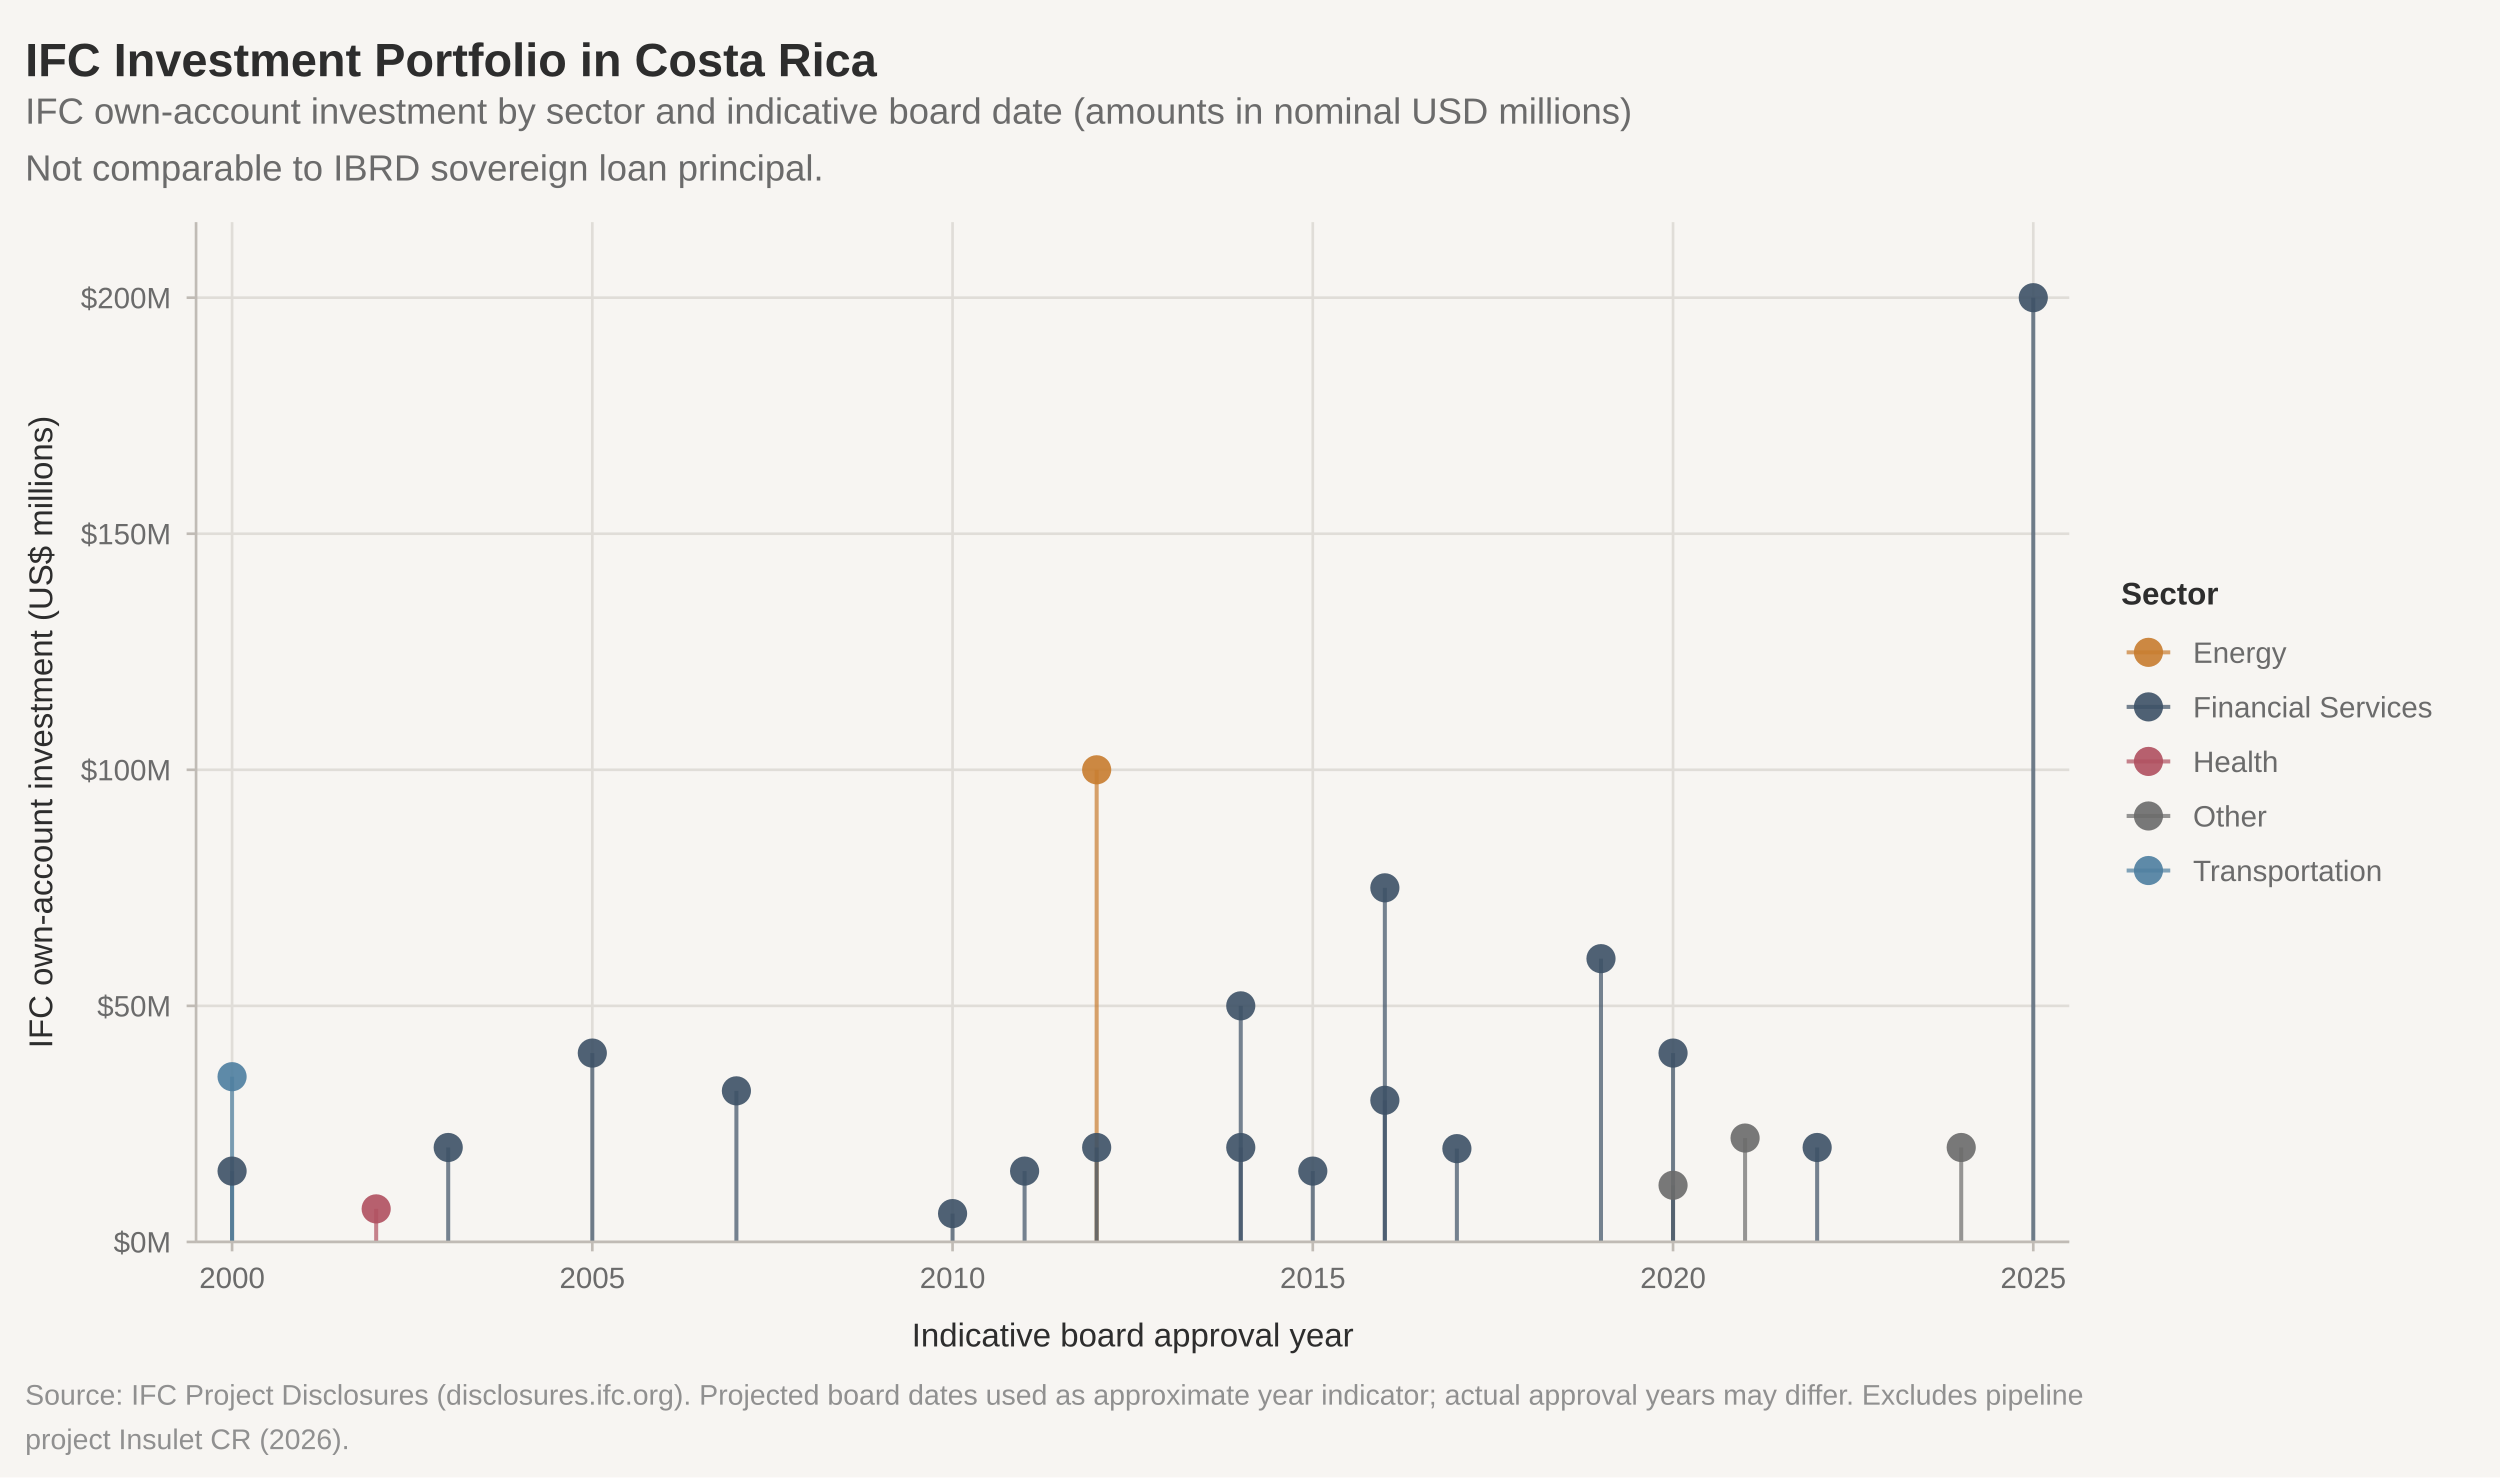
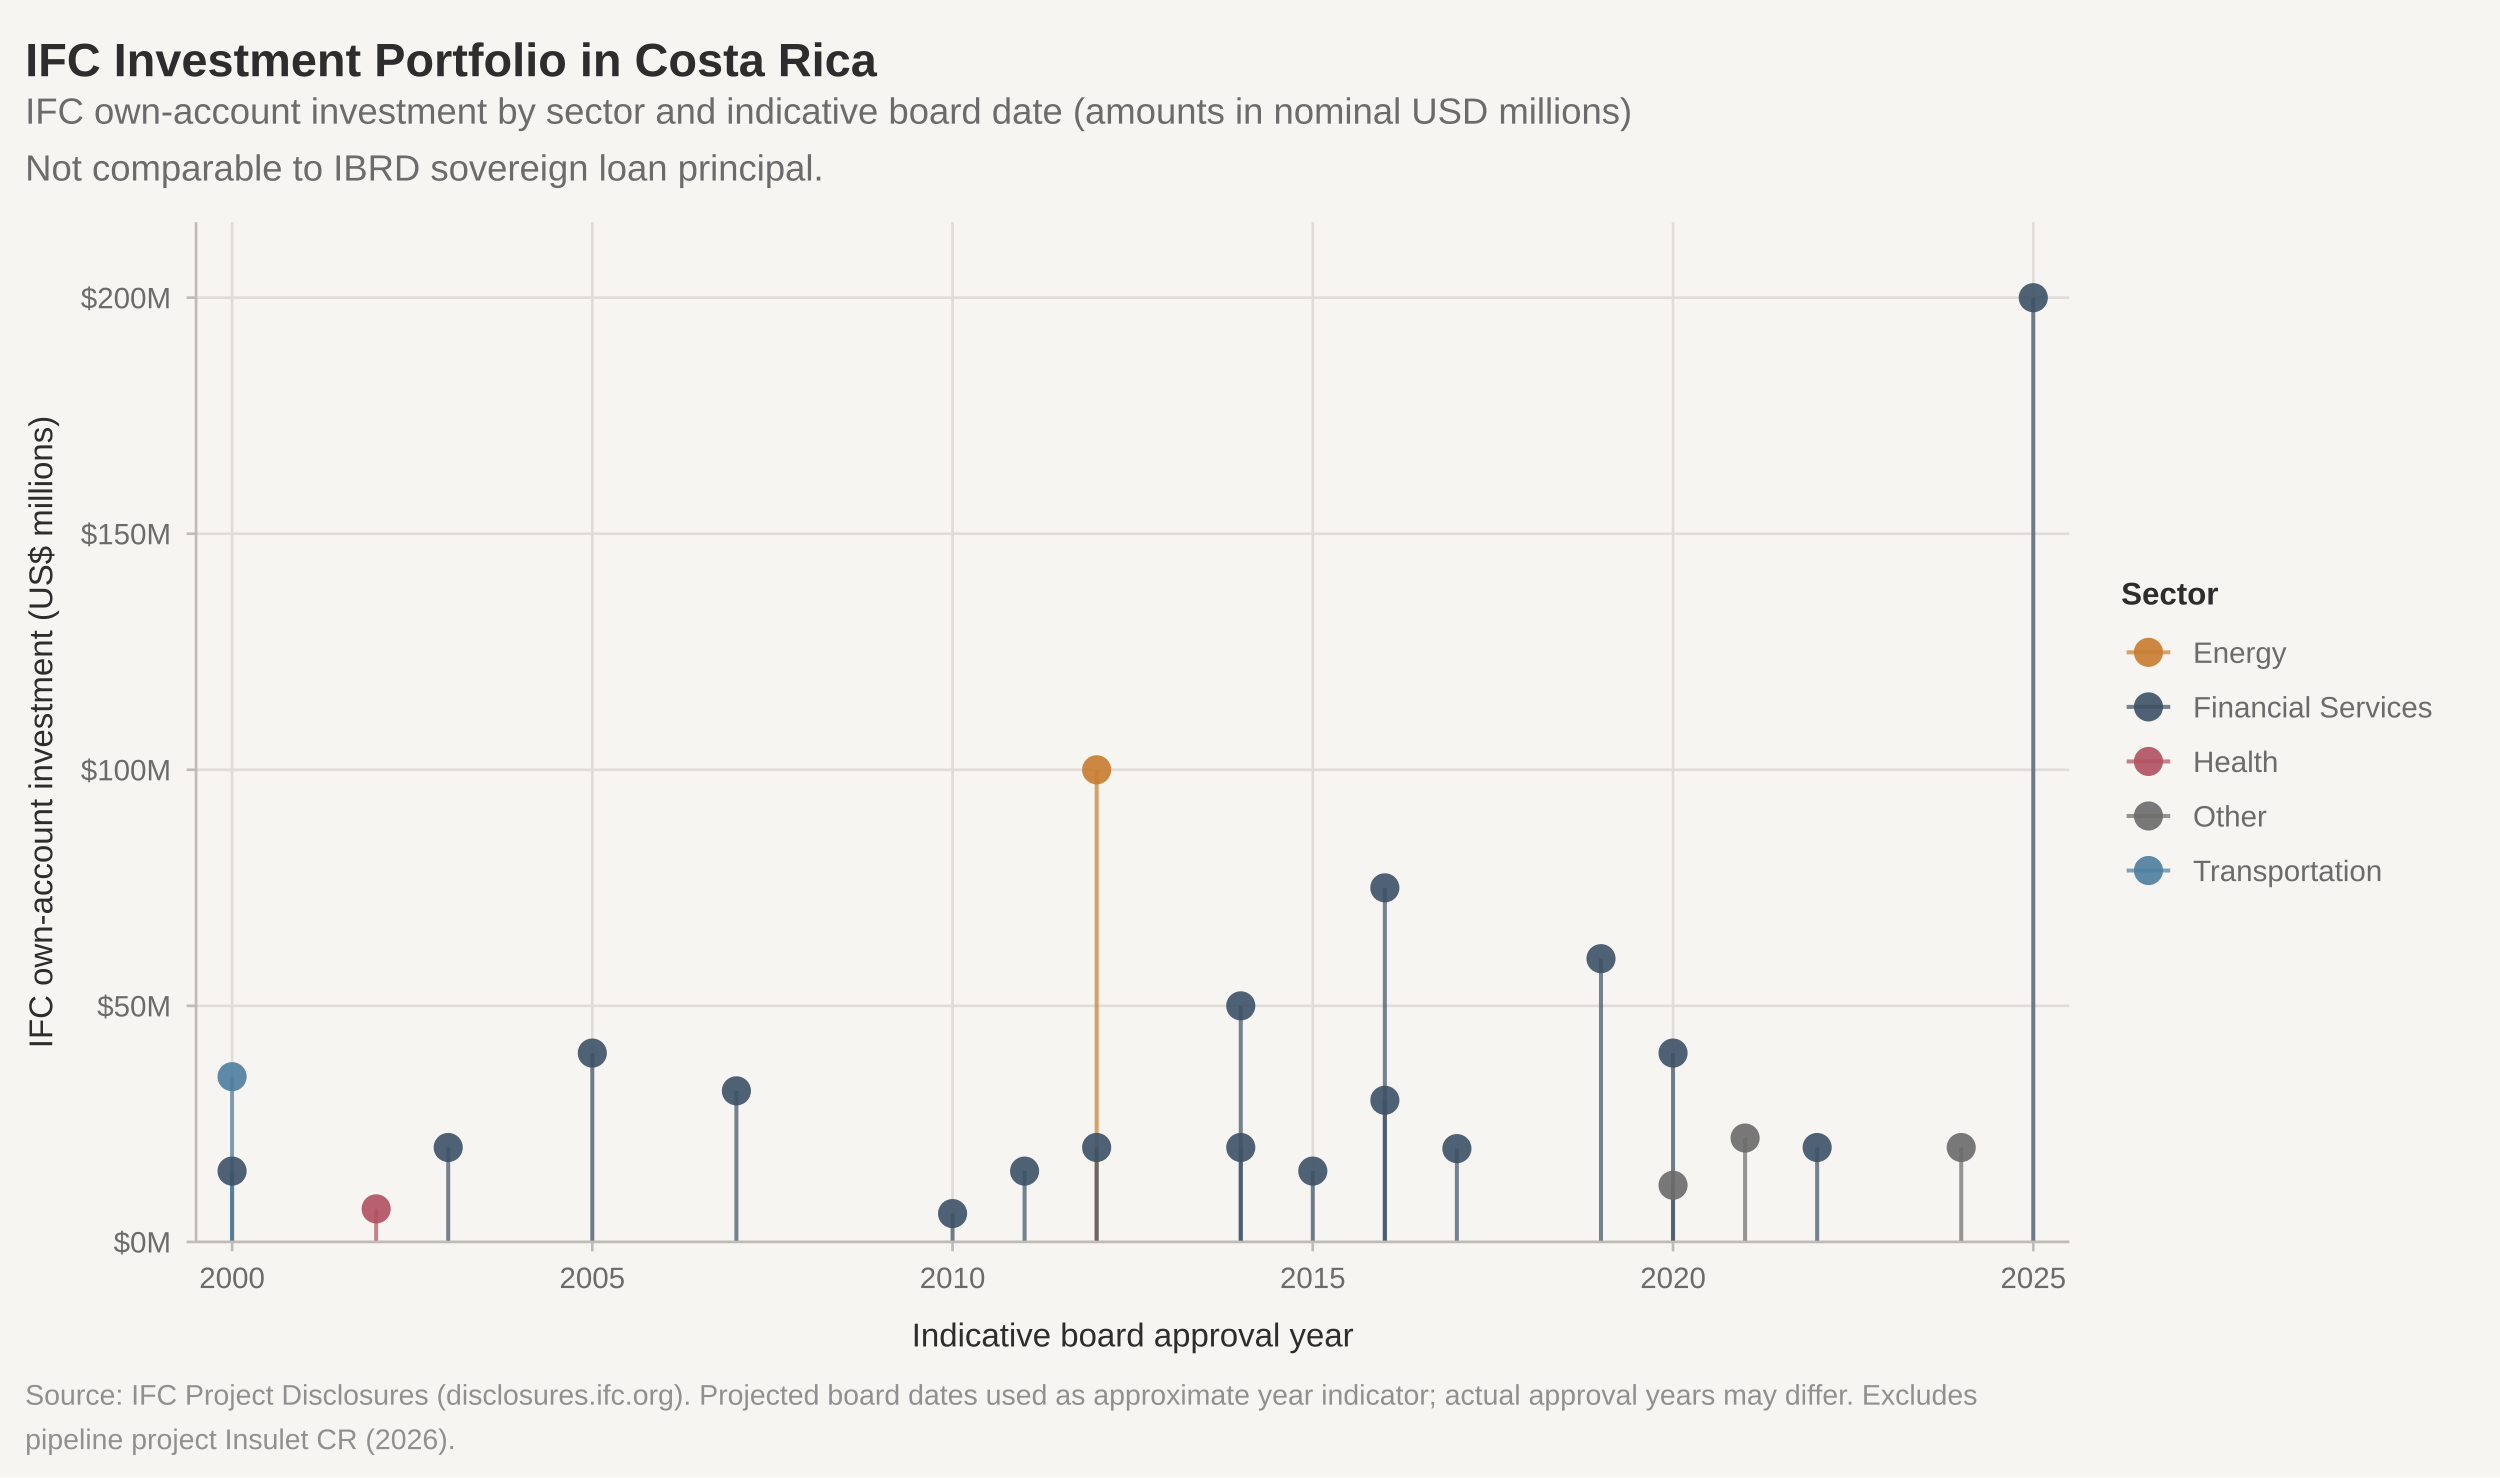
<svg xmlns="http://www.w3.org/2000/svg" class="svglite" width="792.00pt" height="468.00pt" viewBox="0 0 792.00 468.00">
  <defs>
    <style type="text/css">
    .svglite line, .svglite polyline, .svglite polygon, .svglite path, .svglite rect, .svglite circle {
      fill: none;
      stroke: #000000;
      stroke-linecap: round;
      stroke-linejoin: round;
      stroke-miterlimit: 10.00;
    }
    .svglite text {
      white-space: pre;
    }
  </style>
  </defs>
  <rect width="100%" height="100%" style="stroke: none; fill: #F7F5F2;" />
  <defs>
    <clipPath id="cpMC4wMHw3OTIuMDB8MC4wMHw0NjguMDA=">
      <rect x="0.00" y="0.00" width="792.00" height="468.00" />
    </clipPath>
  </defs>
  <g clip-path="url(#cpMC4wMHw3OTIuMDB8MC4wMHw0NjguMDA=)">
    <rect x="0" y="-0" width="792.00" height="468.00" style="stroke-width: 1.07; stroke: none; fill: #F7F5F2;" />
  </g>
  <defs>
    <clipPath id="cpNjIuMTF8NjU1LjU1fDcwLjM3fDM5My40NA==">
      <rect x="62.11" y="70.37" width="593.45" height="323.07" />
    </clipPath>
  </defs>
  <g clip-path="url(#cpNjIuMTF8NjU1LjU1fDcwLjM3fDM5My40NA==)">
    <rect x="62.11" y="70.37" width="593.45" height="323.07" style="stroke-width: 1.07; stroke: none; fill: #F7F5F2;" />
    <polyline points="62.11,393.44 655.55,393.44 " style="stroke-width: 0.85; stroke: #E0DDD8; stroke-linecap: butt;" />
    <polyline points="62.11,318.65 655.55,318.65 " style="stroke-width: 0.85; stroke: #E0DDD8; stroke-linecap: butt;" />
    <polyline points="62.11,243.87 655.55,243.87 " style="stroke-width: 0.85; stroke: #E0DDD8; stroke-linecap: butt;" />
    <polyline points="62.11,169.09 655.55,169.09 " style="stroke-width: 0.85; stroke: #E0DDD8; stroke-linecap: butt;" />
    <polyline points="62.11,94.30 655.55,94.30 " style="stroke-width: 0.85; stroke: #E0DDD8; stroke-linecap: butt;" />
    <polyline points="73.52,393.44 73.52,70.37 " style="stroke-width: 0.85; stroke: #E0DDD8; stroke-linecap: butt;" />
    <polyline points="187.64,393.44 187.64,70.37 " style="stroke-width: 0.85; stroke: #E0DDD8; stroke-linecap: butt;" />
    <polyline points="301.77,393.44 301.77,70.37 " style="stroke-width: 0.85; stroke: #E0DDD8; stroke-linecap: butt;" />
    <polyline points="415.89,393.44 415.89,70.37 " style="stroke-width: 0.85; stroke: #E0DDD8; stroke-linecap: butt;" />
    <polyline points="530.02,393.44 530.02,70.37 " style="stroke-width: 0.85; stroke: #E0DDD8; stroke-linecap: butt;" />
    <polyline points="644.14,393.44 644.14,70.37 " style="stroke-width: 0.85; stroke: #E0DDD8; stroke-linecap: butt;" />
    <line x1="73.52" y1="371.00" x2="73.52" y2="393.44" style="stroke-width: 1.28; stroke: #3D5166; stroke-opacity: 0.70; stroke-linecap: butt;" />
    <line x1="73.52" y1="341.09" x2="73.52" y2="393.44" style="stroke-width: 1.28; stroke: #4E7FA0; stroke-opacity: 0.70; stroke-linecap: butt;" />
    <line x1="119.17" y1="382.97" x2="119.17" y2="393.44" style="stroke-width: 1.28; stroke: #B05060; stroke-opacity: 0.70; stroke-linecap: butt;" />
    <line x1="141.99" y1="363.52" x2="141.99" y2="393.44" style="stroke-width: 1.28; stroke: #3D5166; stroke-opacity: 0.70; stroke-linecap: butt;" />
    <line x1="187.64" y1="333.61" x2="187.64" y2="393.44" style="stroke-width: 1.28; stroke: #3D5166; stroke-opacity: 0.70; stroke-linecap: butt;" />
    <line x1="233.29" y1="345.58" x2="233.29" y2="393.44" style="stroke-width: 1.28; stroke: #3D5166; stroke-opacity: 0.70; stroke-linecap: butt;" />
    <line x1="301.77" y1="384.46" x2="301.77" y2="393.44" style="stroke-width: 1.28; stroke: #3D5166; stroke-opacity: 0.70; stroke-linecap: butt;" />
    <line x1="324.59" y1="371.00" x2="324.59" y2="393.44" style="stroke-width: 1.28; stroke: #3D5166; stroke-opacity: 0.70; stroke-linecap: butt;" />
    <line x1="347.42" y1="243.87" x2="347.42" y2="393.44" style="stroke-width: 1.28; stroke: #C87D2F; stroke-opacity: 0.70; stroke-linecap: butt;" />
    <line x1="347.42" y1="363.52" x2="347.42" y2="393.44" style="stroke-width: 1.28; stroke: #3D5166; stroke-opacity: 0.70; stroke-linecap: butt;" />
    <line x1="393.07" y1="318.65" x2="393.07" y2="393.44" style="stroke-width: 1.28; stroke: #3D5166; stroke-opacity: 0.70; stroke-linecap: butt;" />
    <line x1="393.07" y1="363.52" x2="393.07" y2="393.44" style="stroke-width: 1.28; stroke: #3D5166; stroke-opacity: 0.70; stroke-linecap: butt;" />
    <line x1="415.89" y1="371.00" x2="415.89" y2="393.44" style="stroke-width: 1.28; stroke: #3D5166; stroke-opacity: 0.70; stroke-linecap: butt;" />
    <line x1="438.72" y1="281.26" x2="438.72" y2="393.44" style="stroke-width: 1.28; stroke: #3D5166; stroke-opacity: 0.70; stroke-linecap: butt;" />
    <line x1="438.72" y1="348.57" x2="438.72" y2="393.44" style="stroke-width: 1.28; stroke: #3D5166; stroke-opacity: 0.70; stroke-linecap: butt;" />
    <line x1="461.54" y1="363.88" x2="461.54" y2="393.44" style="stroke-width: 1.28; stroke: #3D5166; stroke-opacity: 0.70; stroke-linecap: butt;" />
    <line x1="507.19" y1="303.70" x2="507.19" y2="393.44" style="stroke-width: 1.28; stroke: #3D5166; stroke-opacity: 0.70; stroke-linecap: butt;" />
    <line x1="530.02" y1="375.49" x2="530.02" y2="393.44" style="stroke-width: 1.28; stroke: #6B6B6B; stroke-opacity: 0.70; stroke-linecap: butt;" />
    <line x1="530.02" y1="333.61" x2="530.02" y2="393.44" style="stroke-width: 1.28; stroke: #3D5166; stroke-opacity: 0.70; stroke-linecap: butt;" />
    <line x1="552.84" y1="360.53" x2="552.84" y2="393.44" style="stroke-width: 1.28; stroke: #6B6B6B; stroke-opacity: 0.70; stroke-linecap: butt;" />
    <line x1="575.67" y1="363.52" x2="575.67" y2="393.44" style="stroke-width: 1.28; stroke: #3D5166; stroke-opacity: 0.70; stroke-linecap: butt;" />
    <line x1="621.31" y1="363.52" x2="621.31" y2="393.44" style="stroke-width: 1.28; stroke: #6B6B6B; stroke-opacity: 0.70; stroke-linecap: butt;" />
    <line x1="644.14" y1="94.30" x2="644.14" y2="393.44" style="stroke-width: 1.28; stroke: #3D5166; stroke-opacity: 0.70; stroke-linecap: butt;" />
    <circle cx="73.52" cy="371.00" r="4.62" style="stroke-width: 0.71; stroke: none; fill: #3D5166; fill-opacity: 0.90;" />
    <circle cx="73.52" cy="341.09" r="4.62" style="stroke-width: 0.71; stroke: none; fill: #4E7FA0; fill-opacity: 0.90;" />
    <circle cx="119.17" cy="382.97" r="4.62" style="stroke-width: 0.71; stroke: none; fill: #B05060; fill-opacity: 0.90;" />
    <circle cx="141.99" cy="363.52" r="4.62" style="stroke-width: 0.71; stroke: none; fill: #3D5166; fill-opacity: 0.90;" />
    <circle cx="187.64" cy="333.61" r="4.62" style="stroke-width: 0.71; stroke: none; fill: #3D5166; fill-opacity: 0.90;" />
    <circle cx="233.29" cy="345.58" r="4.62" style="stroke-width: 0.71; stroke: none; fill: #3D5166; fill-opacity: 0.90;" />
    <circle cx="301.77" cy="384.46" r="4.62" style="stroke-width: 0.71; stroke: none; fill: #3D5166; fill-opacity: 0.90;" />
    <circle cx="324.59" cy="371.00" r="4.62" style="stroke-width: 0.71; stroke: none; fill: #3D5166; fill-opacity: 0.90;" />
    <circle cx="347.42" cy="243.87" r="4.62" style="stroke-width: 0.71; stroke: none; fill: #C87D2F; fill-opacity: 0.90;" />
    <circle cx="347.42" cy="363.52" r="4.62" style="stroke-width: 0.71; stroke: none; fill: #3D5166; fill-opacity: 0.90;" />
    <circle cx="393.07" cy="318.65" r="4.62" style="stroke-width: 0.71; stroke: none; fill: #3D5166; fill-opacity: 0.90;" />
    <circle cx="393.07" cy="363.52" r="4.62" style="stroke-width: 0.71; stroke: none; fill: #3D5166; fill-opacity: 0.90;" />
    <circle cx="415.89" cy="371.00" r="4.62" style="stroke-width: 0.71; stroke: none; fill: #3D5166; fill-opacity: 0.90;" />
    <circle cx="438.72" cy="281.26" r="4.62" style="stroke-width: 0.71; stroke: none; fill: #3D5166; fill-opacity: 0.90;" />
    <circle cx="438.72" cy="348.57" r="4.62" style="stroke-width: 0.71; stroke: none; fill: #3D5166; fill-opacity: 0.90;" />
    <circle cx="461.54" cy="363.88" r="4.62" style="stroke-width: 0.71; stroke: none; fill: #3D5166; fill-opacity: 0.90;" />
    <circle cx="507.19" cy="303.70" r="4.62" style="stroke-width: 0.71; stroke: none; fill: #3D5166; fill-opacity: 0.90;" />
    <circle cx="530.02" cy="375.49" r="4.62" style="stroke-width: 0.71; stroke: none; fill: #6B6B6B; fill-opacity: 0.90;" />
    <circle cx="530.02" cy="333.61" r="4.62" style="stroke-width: 0.71; stroke: none; fill: #3D5166; fill-opacity: 0.90;" />
    <circle cx="552.84" cy="360.53" r="4.62" style="stroke-width: 0.71; stroke: none; fill: #6B6B6B; fill-opacity: 0.90;" />
    <circle cx="575.67" cy="363.52" r="4.62" style="stroke-width: 0.71; stroke: none; fill: #3D5166; fill-opacity: 0.90;" />
    <circle cx="621.31" cy="363.52" r="4.62" style="stroke-width: 0.71; stroke: none; fill: #6B6B6B; fill-opacity: 0.90;" />
    <circle cx="644.14" cy="94.30" r="4.62" style="stroke-width: 0.71; stroke: none; fill: #3D5166; fill-opacity: 0.90;" />
  </g>
  <g clip-path="url(#cpMC4wMHw3OTIuMDB8MC4wMHw0NjguMDA=)">
    <polyline points="62.11,393.44 62.11,70.37 " style="stroke-width: 0.85; stroke: #C0BBB5; stroke-linecap: butt;" />
    <text x="54.19" y="396.78" text-anchor="end" style="font-size: 9.35px;fill: #6B6B6B; font-family: &quot;Arial&quot;;" textLength="18.18px" lengthAdjust="spacingAndGlyphs">$0M</text>
    <text x="54.19" y="322.00" text-anchor="end" style="font-size: 9.35px;fill: #6B6B6B; font-family: &quot;Arial&quot;;" textLength="23.38px" lengthAdjust="spacingAndGlyphs">$50M</text>
    <text x="54.19" y="247.21" text-anchor="end" style="font-size: 9.35px;fill: #6B6B6B; font-family: &quot;Arial&quot;;" textLength="28.58px" lengthAdjust="spacingAndGlyphs">$100M</text>
    <text x="54.19" y="172.43" text-anchor="end" style="font-size: 9.35px;fill: #6B6B6B; font-family: &quot;Arial&quot;;" textLength="28.58px" lengthAdjust="spacingAndGlyphs">$150M</text>
    <text x="54.19" y="97.65" text-anchor="end" style="font-size: 9.35px;fill: #6B6B6B; font-family: &quot;Arial&quot;;" textLength="28.58px" lengthAdjust="spacingAndGlyphs">$200M</text>
    <polyline points="59.12,393.44 62.11,393.44 " style="stroke-width: 0.85; stroke: #C0BBB5; stroke-linecap: butt;" />
    <polyline points="59.12,318.65 62.11,318.65 " style="stroke-width: 0.85; stroke: #C0BBB5; stroke-linecap: butt;" />
    <polyline points="59.12,243.87 62.11,243.87 " style="stroke-width: 0.85; stroke: #C0BBB5; stroke-linecap: butt;" />
    <polyline points="59.12,169.09 62.11,169.09 " style="stroke-width: 0.85; stroke: #C0BBB5; stroke-linecap: butt;" />
    <polyline points="59.12,94.30 62.11,94.30 " style="stroke-width: 0.85; stroke: #C0BBB5; stroke-linecap: butt;" />
    <polyline points="62.11,393.44 655.55,393.44 " style="stroke-width: 0.85; stroke: #C0BBB5; stroke-linecap: butt;" />
    <polyline points="73.52,396.43 73.52,393.44 " style="stroke-width: 0.85; stroke: #C0BBB5; stroke-linecap: butt;" />
    <polyline points="187.64,396.43 187.64,393.44 " style="stroke-width: 0.85; stroke: #C0BBB5; stroke-linecap: butt;" />
    <polyline points="301.77,396.43 301.77,393.44 " style="stroke-width: 0.85; stroke: #C0BBB5; stroke-linecap: butt;" />
    <polyline points="415.89,396.43 415.89,393.44 " style="stroke-width: 0.85; stroke: #C0BBB5; stroke-linecap: butt;" />
    <polyline points="530.02,396.43 530.02,393.44 " style="stroke-width: 0.85; stroke: #C0BBB5; stroke-linecap: butt;" />
    <polyline points="644.14,396.43 644.14,393.44 " style="stroke-width: 0.85; stroke: #C0BBB5; stroke-linecap: butt;" />
    <text x="73.52" y="408.05" text-anchor="middle" style="font-size: 9.35px;fill: #6B6B6B; font-family: &quot;Arial&quot;;" textLength="20.79px" lengthAdjust="spacingAndGlyphs">2000</text>
    <text x="187.64" y="408.05" text-anchor="middle" style="font-size: 9.35px;fill: #6B6B6B; font-family: &quot;Arial&quot;;" textLength="20.79px" lengthAdjust="spacingAndGlyphs">2005</text>
    <text x="301.77" y="408.05" text-anchor="middle" style="font-size: 9.35px;fill: #6B6B6B; font-family: &quot;Arial&quot;;" textLength="20.79px" lengthAdjust="spacingAndGlyphs">2010</text>
    <text x="415.89" y="408.05" text-anchor="middle" style="font-size: 9.35px;fill: #6B6B6B; font-family: &quot;Arial&quot;;" textLength="20.79px" lengthAdjust="spacingAndGlyphs">2015</text>
    <text x="530.02" y="408.05" text-anchor="middle" style="font-size: 9.35px;fill: #6B6B6B; font-family: &quot;Arial&quot;;" textLength="20.79px" lengthAdjust="spacingAndGlyphs">2020</text>
    <text x="644.14" y="408.05" text-anchor="middle" style="font-size: 9.35px;fill: #6B6B6B; font-family: &quot;Arial&quot;;" textLength="20.79px" lengthAdjust="spacingAndGlyphs">2025</text>
    <text x="358.83" y="426.55" text-anchor="middle" style="font-size: 10.45px;fill: #2D2D2D; font-family: &quot;Arial&quot;;" textLength="139.82px" lengthAdjust="spacingAndGlyphs">Indicative board approval year</text>
    <text transform="translate(16.54,231.90) rotate(-90)" text-anchor="middle" style="font-size: 10.45px;fill: #2D2D2D; font-family: &quot;Arial&quot;;" textLength="200.13px" lengthAdjust="spacingAndGlyphs">IFC own-account investment (US$ millions)</text>
    <rect x="666.51" y="177.89" width="109.55" height="112.00" style="stroke-width: 1.07; stroke: none; fill: #F7F5F2;" />
    <text x="671.99" y="191.50" style="font-size: 9.90px; font-weight: bold;fill: #2D2D2D; font-family: &quot;Arial&quot;;" textLength="30.79px" lengthAdjust="spacingAndGlyphs">Sector</text>
    <rect x="671.99" y="198.02" width="17.28" height="17.28" style="stroke-width: 1.07; stroke: none; fill: #F7F5F2;" />
    <line x1="673.72" y1="206.66" x2="687.54" y2="206.66" style="stroke-width: 1.28; stroke: #C87D2F; stroke-opacity: 0.70; stroke-linecap: butt;" />
    <circle cx="680.63" cy="206.66" r="4.62" style="stroke-width: 0.71; stroke: none; fill: #C87D2F; fill-opacity: 0.90;" />
    <rect x="671.99" y="215.30" width="17.28" height="17.28" style="stroke-width: 1.07; stroke: none; fill: #F7F5F2;" />
    <line x1="673.72" y1="223.94" x2="687.54" y2="223.94" style="stroke-width: 1.28; stroke: #3D5166; stroke-opacity: 0.70; stroke-linecap: butt;" />
    <circle cx="680.63" cy="223.94" r="4.62" style="stroke-width: 0.71; stroke: none; fill: #3D5166; fill-opacity: 0.90;" />
    <rect x="671.99" y="232.58" width="17.28" height="17.28" style="stroke-width: 1.07; stroke: none; fill: #F7F5F2;" />
    <line x1="673.72" y1="241.22" x2="687.54" y2="241.22" style="stroke-width: 1.28; stroke: #B05060; stroke-opacity: 0.70; stroke-linecap: butt;" />
    <circle cx="680.63" cy="241.22" r="4.62" style="stroke-width: 0.71; stroke: none; fill: #B05060; fill-opacity: 0.90;" />
    <rect x="671.99" y="249.86" width="17.28" height="17.28" style="stroke-width: 1.07; stroke: none; fill: #F7F5F2;" />
    <line x1="673.72" y1="258.50" x2="687.54" y2="258.50" style="stroke-width: 1.28; stroke: #6B6B6B; stroke-opacity: 0.70; stroke-linecap: butt;" />
    <circle cx="680.63" cy="258.50" r="4.62" style="stroke-width: 0.71; stroke: none; fill: #6B6B6B; fill-opacity: 0.90;" />
    <rect x="671.99" y="267.14" width="17.28" height="17.28" style="stroke-width: 1.07; stroke: none; fill: #F7F5F2;" />
    <line x1="673.72" y1="275.78" x2="687.54" y2="275.78" style="stroke-width: 1.28; stroke: #4E7FA0; stroke-opacity: 0.70; stroke-linecap: butt;" />
    <circle cx="680.63" cy="275.78" r="4.62" style="stroke-width: 0.71; stroke: none; fill: #4E7FA0; fill-opacity: 0.90;" />
    <text x="694.75" y="210.00" style="font-size: 9.35px;fill: #6B6B6B; font-family: &quot;Arial&quot;;" textLength="29.61px" lengthAdjust="spacingAndGlyphs">Energy</text>
    <text x="694.75" y="227.28" style="font-size: 9.35px;fill: #6B6B6B; font-family: &quot;Arial&quot;;" textLength="75.83px" lengthAdjust="spacingAndGlyphs">Financial Services</text>
    <text x="694.75" y="244.56" style="font-size: 9.35px;fill: #6B6B6B; font-family: &quot;Arial&quot;;" textLength="27.01px" lengthAdjust="spacingAndGlyphs">Health</text>
    <text x="694.75" y="261.84" style="font-size: 9.35px;fill: #6B6B6B; font-family: &quot;Arial&quot;;" textLength="23.38px" lengthAdjust="spacingAndGlyphs">Other</text>
    <text x="694.75" y="279.12" style="font-size: 9.35px;fill: #6B6B6B; font-family: &quot;Arial&quot;;" textLength="59.92px" lengthAdjust="spacingAndGlyphs">Transportation</text>
    <text x="7.97" y="39.18" style="font-size: 11.55px;fill: #6B6B6B; font-family: &quot;Arial&quot;;" textLength="509.01px" lengthAdjust="spacingAndGlyphs">IFC own-account investment by sector and indicative board date (amounts in nominal USD millions)</text>
    <text x="7.97" y="57.20" style="font-size: 11.55px;fill: #6B6B6B; font-family: &quot;Arial&quot;;" textLength="252.91px" lengthAdjust="spacingAndGlyphs">Not comparable to IBRD sovereign loan principal.</text>
    <text x="7.97" y="24.15" style="font-size: 14.85px; font-weight: bold;fill: #2D2D2D; font-family: &quot;Arial&quot;;" textLength="269.79px" lengthAdjust="spacingAndGlyphs">IFC Investment Portfolio in Costa Rica</text>
-     <text x="7.97" y="445.01" style="font-size: 9.02px;fill: #909090; font-family: &quot;Arial&quot;;" textLength="651.57px" lengthAdjust="spacingAndGlyphs">Source: IFC Project Disclosures (disclosures.ifc.org). Projected board dates used as approximate year indicator; actual approval years may differ. Excludes pipeline</text>
-     <text x="7.97" y="459.08" style="font-size: 9.02px;fill: #909090; font-family: &quot;Arial&quot;;" textLength="102.69px" lengthAdjust="spacingAndGlyphs">project Insulet CR (2026).</text>
+     <text x="7.97" y="445.01" style="font-size: 9.02px;fill: #909090; font-family: &quot;Arial&quot;;" textLength="618.00px" lengthAdjust="spacingAndGlyphs">Source: IFC Project Disclosures (disclosures.ifc.org). Projected board dates used as approximate year indicator; actual approval years may differ. Excludes</text>
+     <text x="7.97" y="459.08" style="font-size: 9.02px;fill: #909090; font-family: &quot;Arial&quot;;" textLength="136.26px" lengthAdjust="spacingAndGlyphs">pipeline project Insulet CR (2026).</text>
  </g>
</svg>
